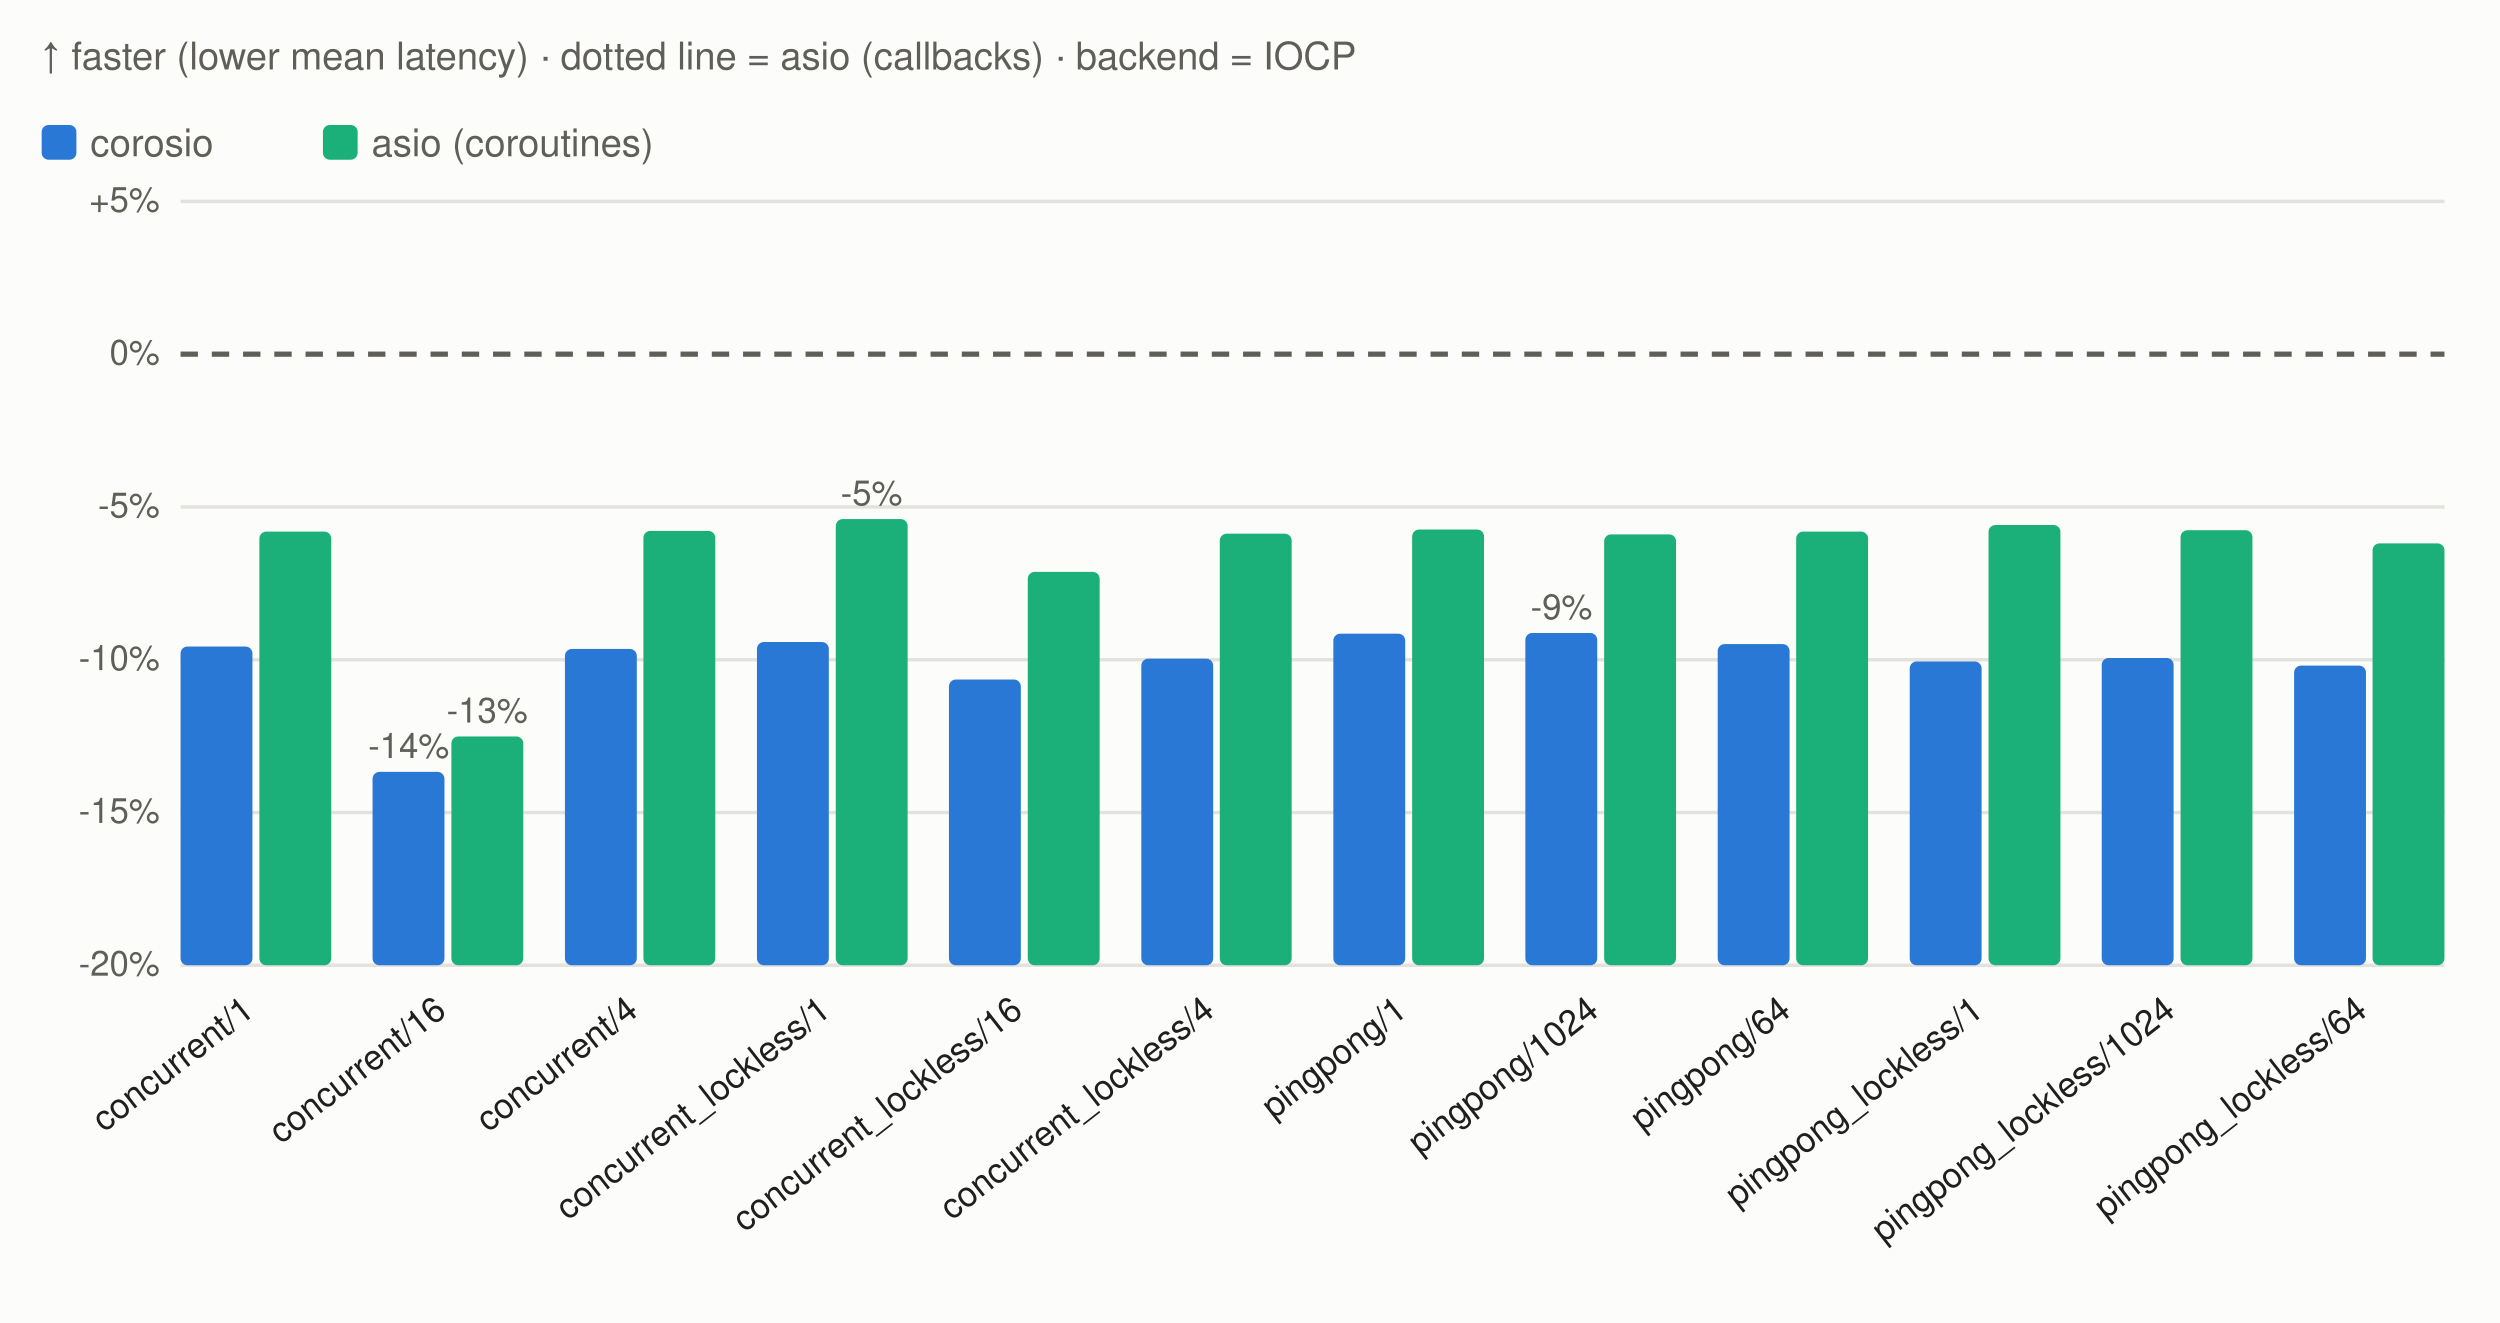
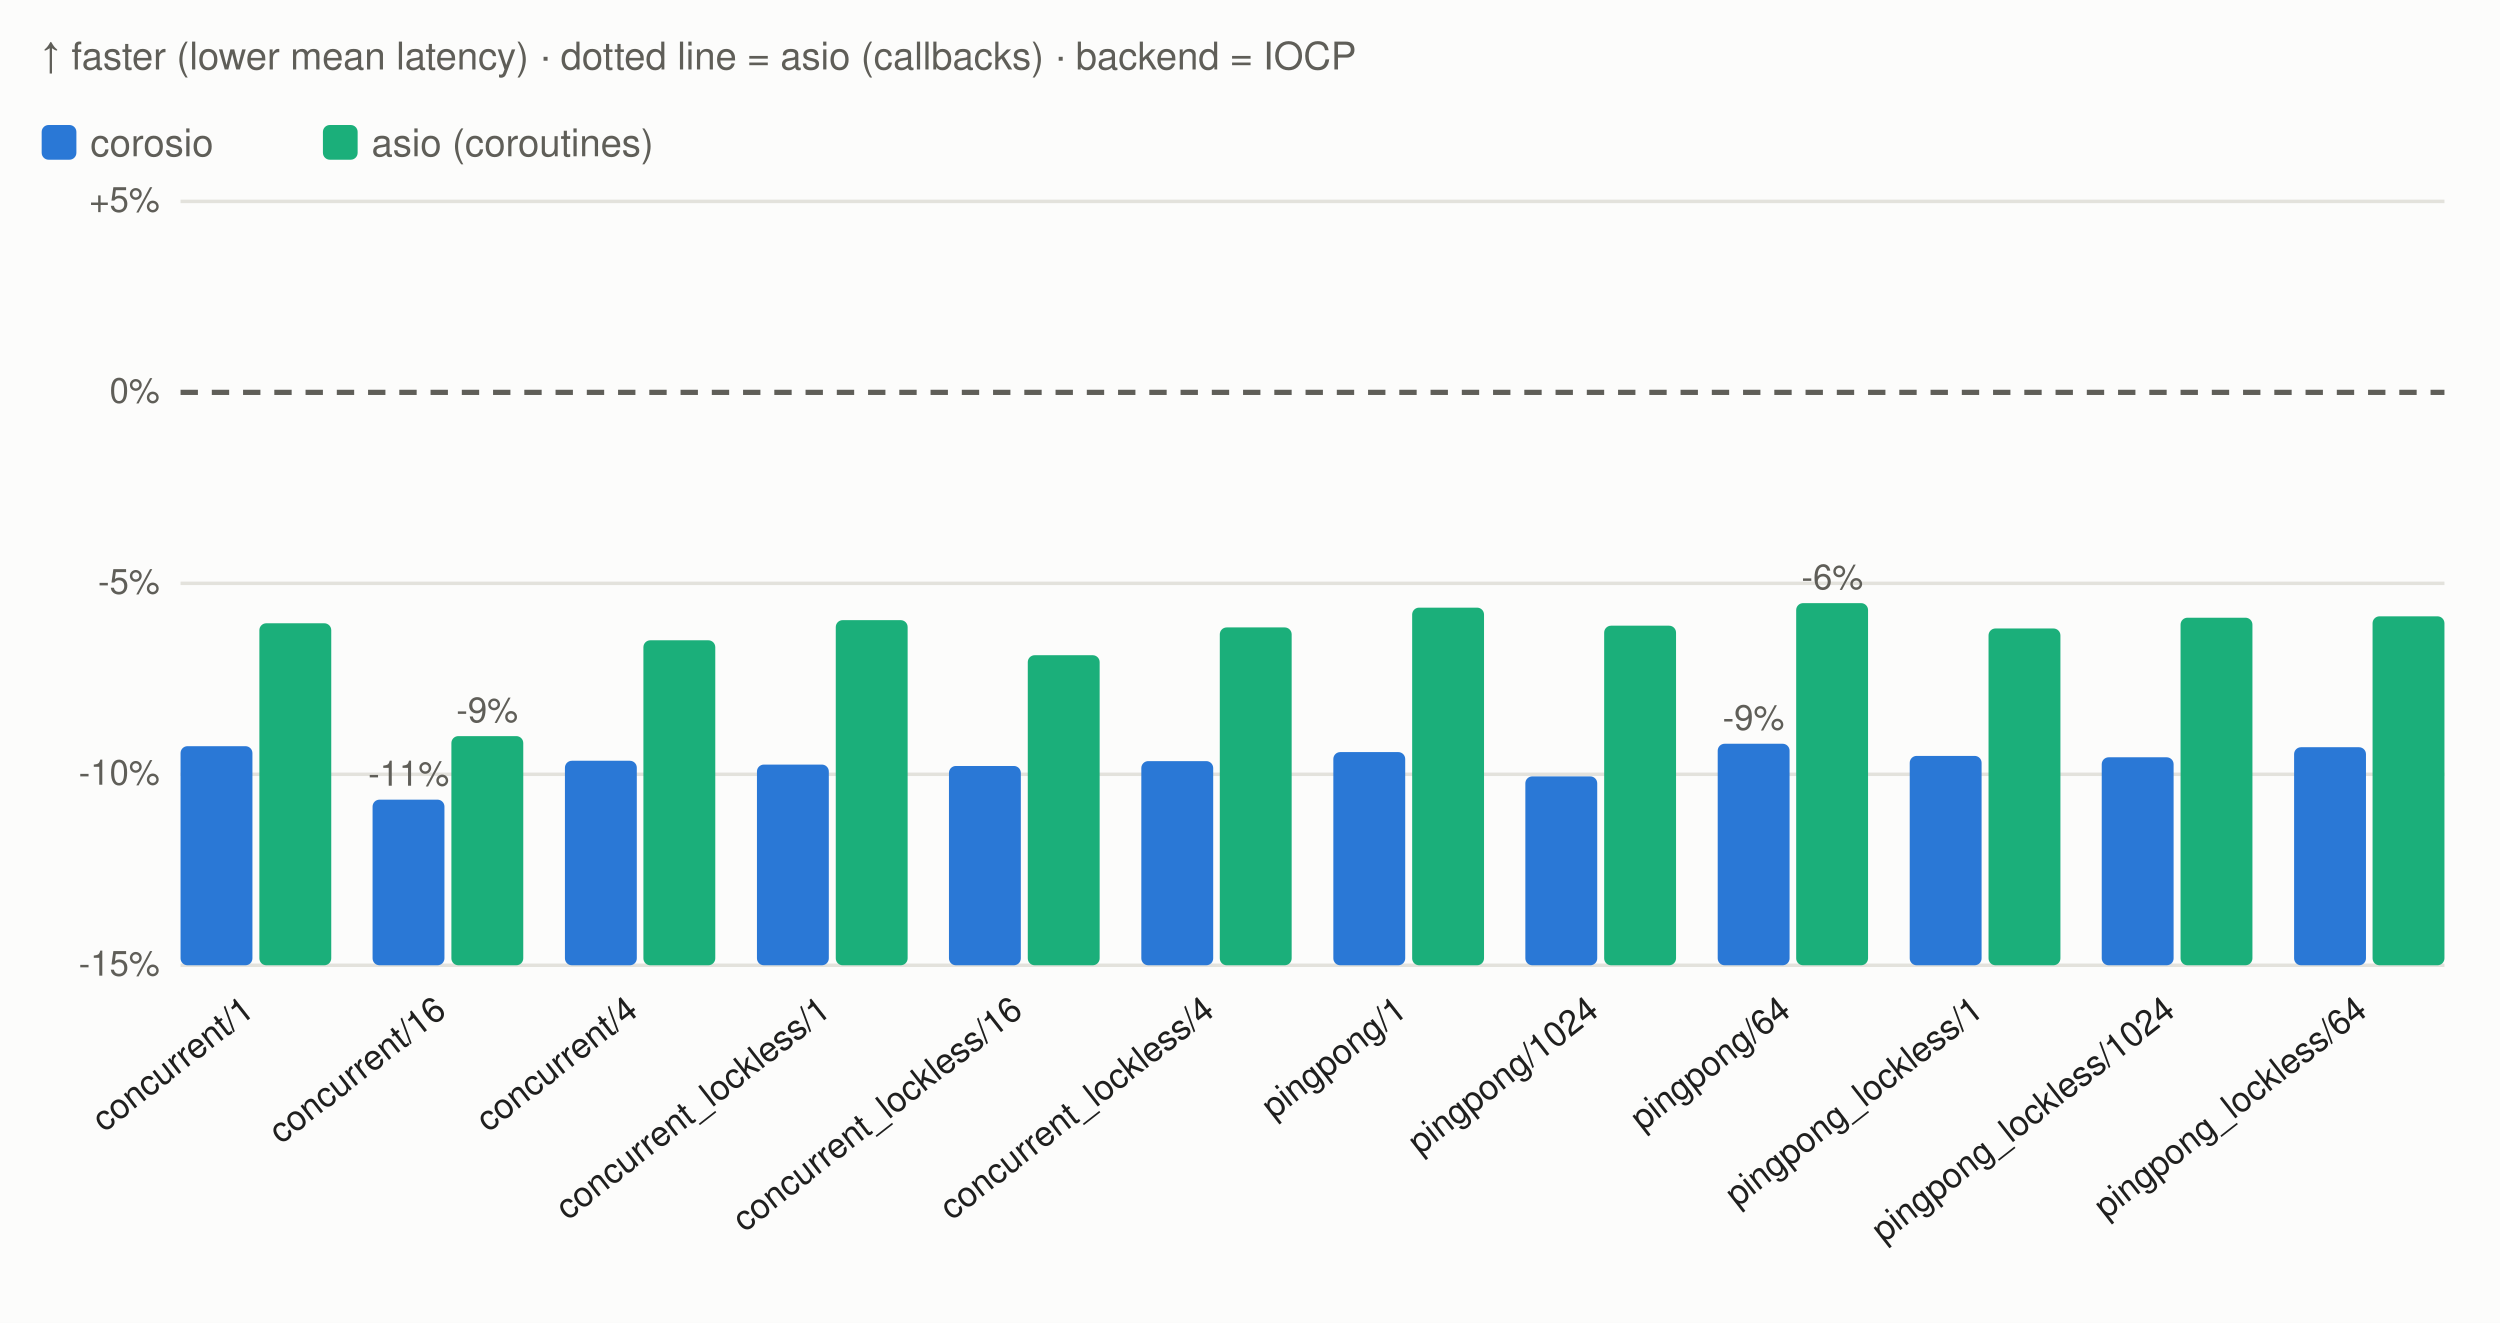
<svg xmlns="http://www.w3.org/2000/svg" class="bch-chart" width="720" height="381" viewBox="0 0 720 381">
  <style>.bch-chart{width:100%;height:auto;overflow:visible}.imageblock.bch-block{align-items:stretch}.imageblock.bch-block .content{width:100%}.bch-seg-label{fill:#ffffff;font-weight:700}html.dark .bch-exact&gt;summary.title,html.dark .bch-exact summary.title{color:var(--text-main-text-primary,#ffffff)}.boostlook .doc .openblock.bch-card{border:1px solid var(--border-border-secondary,#e3e2dc);border-radius:10px;padding:14px 14px 4px;margin-top:1.4rem;margin-bottom:1.4rem}.boostlook .doc .bch-card .imageblock.bch-block{margin-top:0;margin-bottom:0.25rem}.boostlook .doc .bch-card details.bch-exact{margin-top:0;margin-bottom:0.5rem;margin-left:0}.boostlook .doc .bch-card details.bch-exact&gt;summary{margin-left:2rem}.boostlook .doc .bch-card table.stretch,.boostlook #content .bch-card table.stretch{width:100%;margin-left:0;font-size:0.88em}.boostlook .doc .bch-card table.stretch td,.boostlook .doc .bch-card table.stretch th{padding:0.3rem 0.55rem}@media (prefers-color-scheme: dark) {.bch-surface{fill:#1a1a19}.bch-ink{fill:#ffffff}.bch-ink2{fill:#c3c2b7}.bch-grid{stroke:#3a3a38}.bch-zero{stroke:#c3c2b7}.bch-s-native{fill:#3987e5}.bch-s-uring{fill:#d95926}.bch-s-cb{fill:#199e70}.bch-div-pos{fill:#3987e5}.bch-div-neg{fill:#e66767}.bch-div-mid{fill:#383835}}html:not(.dark) .bch-surface{fill:transparent}html:not(.dark) .bch-ink{fill:#1f1f1e}html:not(.dark) .bch-ink2{fill:#5f5e58}html:not(.dark) .bch-grid{stroke:#e3e2dc}html:not(.dark) .bch-zero{stroke:#5f5e58}html:not(.dark) .bch-s-native{fill:#2a78d6}html:not(.dark) .bch-s-uring{fill:#eb6834}html:not(.dark) .bch-s-cb{fill:#1baf7a}html:not(.dark) .bch-div-pos{fill:#2a78d6}html:not(.dark) .bch-div-neg{fill:#e34948}html:not(.dark) .bch-div-mid{fill:#f0efec}html.dark .bch-surface{fill:transparent}html.dark .bch-ink{fill:#ffffff}html.dark .bch-ink2{fill:#c3c2b7}html.dark .bch-grid{stroke:#3a3a38}html.dark .bch-zero{stroke:#c3c2b7}html.dark .bch-s-native{fill:#3987e5}html.dark .bch-s-uring{fill:#d95926}html.dark .bch-s-cb{fill:#199e70}html.dark .bch-div-pos{fill:#3987e5}html.dark .bch-div-neg{fill:#e66767}html.dark .bch-div-mid{fill:#383835}</style>
  <rect width="720" height="381" class="bch-surface" fill="#fcfcfb" />
  <text x="12" y="20" font-family="-apple-system,Segoe UI,Helvetica,Arial,sans-serif" font-size="11" class="bch-ink2" fill="#5f5e58">↑ faster (lower mean latency) · dotted line = asio (callbacks) · backend = IOCP</text>
  <rect x="12" y="36" width="10" height="10" rx="2" class="bch-s-native" fill="#2a78d6" />
  <text x="26" y="45" font-family="-apple-system,Segoe UI,Helvetica,Arial,sans-serif" font-size="11" class="bch-ink2" fill="#5f5e58">corosio</text>
  <rect x="93" y="36" width="10" height="10" rx="2" class="bch-s-cb" fill="#1baf7a" />
  <text x="107" y="45" font-family="-apple-system,Segoe UI,Helvetica,Arial,sans-serif" font-size="11" class="bch-ink2" fill="#5f5e58">asio (coroutines)</text>
  <line x1="52" y1="278.0" x2="704" y2="278.0" class="bch-grid" stroke="#e3e2dc" stroke-width="1" />
-   <text x="46" y="281.0" font-family="-apple-system,Segoe UI,Helvetica,Arial,sans-serif" font-size="10" class="bch-ink2" fill="#5f5e58" text-anchor="end">-20%</text>
-   <line x1="52" y1="234.0" x2="704" y2="234.0" class="bch-grid" stroke="#e3e2dc" stroke-width="1" />
-   <text x="46" y="237.0" font-family="-apple-system,Segoe UI,Helvetica,Arial,sans-serif" font-size="10" class="bch-ink2" fill="#5f5e58" text-anchor="end">-15%</text>
-   <line x1="52" y1="190.0" x2="704" y2="190.0" class="bch-grid" stroke="#e3e2dc" stroke-width="1" />
-   <text x="46" y="193.0" font-family="-apple-system,Segoe UI,Helvetica,Arial,sans-serif" font-size="10" class="bch-ink2" fill="#5f5e58" text-anchor="end">-10%</text>
-   <line x1="52" y1="146.0" x2="704" y2="146.0" class="bch-grid" stroke="#e3e2dc" stroke-width="1" />
-   <text x="46" y="149.0" font-family="-apple-system,Segoe UI,Helvetica,Arial,sans-serif" font-size="10" class="bch-ink2" fill="#5f5e58" text-anchor="end">-5%</text>
+   <text x="46" y="281.0" font-family="-apple-system,Segoe UI,Helvetica,Arial,sans-serif" font-size="10" class="bch-ink2" fill="#5f5e58" text-anchor="end">-15%</text>
+   <line x1="52" y1="223.0" x2="704" y2="223.0" class="bch-grid" stroke="#e3e2dc" stroke-width="1" />
+   <text x="46" y="226.0" font-family="-apple-system,Segoe UI,Helvetica,Arial,sans-serif" font-size="10" class="bch-ink2" fill="#5f5e58" text-anchor="end">-10%</text>
+   <line x1="52" y1="168.0" x2="704" y2="168.0" class="bch-grid" stroke="#e3e2dc" stroke-width="1" />
+   <text x="46" y="171.0" font-family="-apple-system,Segoe UI,Helvetica,Arial,sans-serif" font-size="10" class="bch-ink2" fill="#5f5e58" text-anchor="end">-5%</text>
  <line x1="52" y1="58.0" x2="704" y2="58.0" class="bch-grid" stroke="#e3e2dc" stroke-width="1" />
  <text x="46" y="61.0" font-family="-apple-system,Segoe UI,Helvetica,Arial,sans-serif" font-size="10" class="bch-ink2" fill="#5f5e58" text-anchor="end">+5%</text>
-   <text x="46" y="105.0" font-family="-apple-system,Segoe UI,Helvetica,Arial,sans-serif" font-size="10" class="bch-ink2" fill="#5f5e58" text-anchor="end">0%</text>
-   <rect x="52.0" y="186.2" width="20.7" height="91.8" rx="2" class="bch-s-native" fill="#2a78d6" />
-   <rect x="74.7" y="153.1" width="20.7" height="124.9" rx="2" class="bch-s-cb" fill="#1baf7a" />
+   <text x="46" y="116.0" font-family="-apple-system,Segoe UI,Helvetica,Arial,sans-serif" font-size="10" class="bch-ink2" fill="#5f5e58" text-anchor="end">0%</text>
+   <rect x="52.0" y="214.9" width="20.7" height="63.1" rx="2" class="bch-s-native" fill="#2a78d6" />
+   <rect x="74.7" y="179.5" width="20.7" height="98.5" rx="2" class="bch-s-cb" fill="#1baf7a" />
  <text x="73.7" y="292.0" font-family="-apple-system,Segoe UI,Helvetica,Arial,sans-serif" font-size="10" class="bch-ink" fill="#1f1f1e" text-anchor="end" transform="rotate(-38 73.7 292.0)">concurrent/1</text>
-   <rect x="107.3" y="222.3" width="20.7" height="55.7" rx="2" class="bch-s-native" fill="#2a78d6" />
-   <text x="117.7" y="218.3" font-family="-apple-system,Segoe UI,Helvetica,Arial,sans-serif" font-size="10" class="bch-ink2" fill="#5f5e58" text-anchor="middle">-14%</text>
-   <rect x="130.0" y="212.1" width="20.7" height="65.9" rx="2" class="bch-s-cb" fill="#1baf7a" />
-   <text x="140.3" y="208.1" font-family="-apple-system,Segoe UI,Helvetica,Arial,sans-serif" font-size="10" class="bch-ink2" fill="#5f5e58" text-anchor="middle">-13%</text>
+   <rect x="107.3" y="230.3" width="20.7" height="47.7" rx="2" class="bch-s-native" fill="#2a78d6" />
+   <text x="117.7" y="226.3" font-family="-apple-system,Segoe UI,Helvetica,Arial,sans-serif" font-size="10" class="bch-ink2" fill="#5f5e58" text-anchor="middle">-11%</text>
+   <rect x="130.0" y="212.0" width="20.7" height="66.0" rx="2" class="bch-s-cb" fill="#1baf7a" />
+   <text x="140.3" y="208.0" font-family="-apple-system,Segoe UI,Helvetica,Arial,sans-serif" font-size="10" class="bch-ink2" fill="#5f5e58" text-anchor="middle">-9%</text>
  <text x="129.0" y="292.0" font-family="-apple-system,Segoe UI,Helvetica,Arial,sans-serif" font-size="10" class="bch-ink" fill="#1f1f1e" text-anchor="end" transform="rotate(-38 129.0 292.0)">concurrent/16</text>
-   <rect x="162.7" y="186.9" width="20.7" height="91.1" rx="2" class="bch-s-native" fill="#2a78d6" />
-   <rect x="185.3" y="152.9" width="20.7" height="125.1" rx="2" class="bch-s-cb" fill="#1baf7a" />
+   <rect x="162.7" y="219.1" width="20.7" height="58.9" rx="2" class="bch-s-native" fill="#2a78d6" />
+   <rect x="185.3" y="184.4" width="20.7" height="93.6" rx="2" class="bch-s-cb" fill="#1baf7a" />
  <text x="184.3" y="292.0" font-family="-apple-system,Segoe UI,Helvetica,Arial,sans-serif" font-size="10" class="bch-ink" fill="#1f1f1e" text-anchor="end" transform="rotate(-38 184.3 292.0)">concurrent/4</text>
-   <rect x="218.0" y="184.9" width="20.7" height="93.1" rx="2" class="bch-s-native" fill="#2a78d6" />
-   <rect x="240.7" y="149.5" width="20.7" height="128.5" rx="2" class="bch-s-cb" fill="#1baf7a" />
-   <text x="251.0" y="145.5" font-family="-apple-system,Segoe UI,Helvetica,Arial,sans-serif" font-size="10" class="bch-ink2" fill="#5f5e58" text-anchor="middle">-5%</text>
+   <rect x="218.0" y="220.2" width="20.7" height="57.8" rx="2" class="bch-s-native" fill="#2a78d6" />
+   <rect x="240.7" y="178.6" width="20.7" height="99.4" rx="2" class="bch-s-cb" fill="#1baf7a" />
  <text x="239.7" y="292.0" font-family="-apple-system,Segoe UI,Helvetica,Arial,sans-serif" font-size="10" class="bch-ink" fill="#1f1f1e" text-anchor="end" transform="rotate(-38 239.7 292.0)">concurrent_lockless/1</text>
-   <rect x="273.3" y="195.7" width="20.7" height="82.3" rx="2" class="bch-s-native" fill="#2a78d6" />
-   <rect x="296.0" y="164.7" width="20.7" height="113.3" rx="2" class="bch-s-cb" fill="#1baf7a" />
+   <rect x="273.3" y="220.6" width="20.7" height="57.4" rx="2" class="bch-s-native" fill="#2a78d6" />
+   <rect x="296.0" y="188.7" width="20.7" height="89.3" rx="2" class="bch-s-cb" fill="#1baf7a" />
  <text x="295.0" y="292.0" font-family="-apple-system,Segoe UI,Helvetica,Arial,sans-serif" font-size="10" class="bch-ink" fill="#1f1f1e" text-anchor="end" transform="rotate(-38 295.0 292.0)">concurrent_lockless/16</text>
-   <rect x="328.7" y="189.7" width="20.7" height="88.3" rx="2" class="bch-s-native" fill="#2a78d6" />
-   <rect x="351.3" y="153.7" width="20.7" height="124.3" rx="2" class="bch-s-cb" fill="#1baf7a" />
+   <rect x="328.7" y="219.2" width="20.7" height="58.8" rx="2" class="bch-s-native" fill="#2a78d6" />
+   <rect x="351.3" y="180.7" width="20.7" height="97.3" rx="2" class="bch-s-cb" fill="#1baf7a" />
  <text x="350.3" y="292.0" font-family="-apple-system,Segoe UI,Helvetica,Arial,sans-serif" font-size="10" class="bch-ink" fill="#1f1f1e" text-anchor="end" transform="rotate(-38 350.3 292.0)">concurrent_lockless/4</text>
-   <rect x="384.0" y="182.5" width="20.7" height="95.5" rx="2" class="bch-s-native" fill="#2a78d6" />
-   <rect x="406.7" y="152.5" width="20.7" height="125.5" rx="2" class="bch-s-cb" fill="#1baf7a" />
+   <rect x="384.0" y="216.6" width="20.7" height="61.4" rx="2" class="bch-s-native" fill="#2a78d6" />
+   <rect x="406.7" y="175.0" width="20.7" height="103.0" rx="2" class="bch-s-cb" fill="#1baf7a" />
  <text x="405.7" y="292.0" font-family="-apple-system,Segoe UI,Helvetica,Arial,sans-serif" font-size="10" class="bch-ink" fill="#1f1f1e" text-anchor="end" transform="rotate(-38 405.7 292.0)">pingpong/1</text>
-   <rect x="439.3" y="182.3" width="20.7" height="95.7" rx="2" class="bch-s-native" fill="#2a78d6" />
-   <text x="449.7" y="178.3" font-family="-apple-system,Segoe UI,Helvetica,Arial,sans-serif" font-size="10" class="bch-ink2" fill="#5f5e58" text-anchor="middle">-9%</text>
-   <rect x="462.0" y="153.9" width="20.7" height="124.1" rx="2" class="bch-s-cb" fill="#1baf7a" />
+   <rect x="439.3" y="223.6" width="20.7" height="54.4" rx="2" class="bch-s-native" fill="#2a78d6" />
+   <rect x="462.0" y="180.2" width="20.7" height="97.8" rx="2" class="bch-s-cb" fill="#1baf7a" />
  <text x="461.0" y="292.0" font-family="-apple-system,Segoe UI,Helvetica,Arial,sans-serif" font-size="10" class="bch-ink" fill="#1f1f1e" text-anchor="end" transform="rotate(-38 461.0 292.0)">pingpong/1024</text>
-   <rect x="494.7" y="185.5" width="20.7" height="92.5" rx="2" class="bch-s-native" fill="#2a78d6" />
-   <rect x="517.3" y="153.1" width="20.7" height="124.9" rx="2" class="bch-s-cb" fill="#1baf7a" />
+   <rect x="494.7" y="214.2" width="20.7" height="63.8" rx="2" class="bch-s-native" fill="#2a78d6" />
+   <text x="505.0" y="210.2" font-family="-apple-system,Segoe UI,Helvetica,Arial,sans-serif" font-size="10" class="bch-ink2" fill="#5f5e58" text-anchor="middle">-9%</text>
+   <rect x="517.3" y="173.7" width="20.7" height="104.3" rx="2" class="bch-s-cb" fill="#1baf7a" />
+   <text x="527.7" y="169.7" font-family="-apple-system,Segoe UI,Helvetica,Arial,sans-serif" font-size="10" class="bch-ink2" fill="#5f5e58" text-anchor="middle">-6%</text>
  <text x="516.3" y="292.0" font-family="-apple-system,Segoe UI,Helvetica,Arial,sans-serif" font-size="10" class="bch-ink" fill="#1f1f1e" text-anchor="end" transform="rotate(-38 516.3 292.0)">pingpong/64</text>
-   <rect x="550.0" y="190.5" width="20.7" height="87.5" rx="2" class="bch-s-native" fill="#2a78d6" />
-   <rect x="572.7" y="151.2" width="20.7" height="126.8" rx="2" class="bch-s-cb" fill="#1baf7a" />
+   <rect x="550.0" y="217.7" width="20.7" height="60.3" rx="2" class="bch-s-native" fill="#2a78d6" />
+   <rect x="572.7" y="181.0" width="20.7" height="97.0" rx="2" class="bch-s-cb" fill="#1baf7a" />
  <text x="571.7" y="292.0" font-family="-apple-system,Segoe UI,Helvetica,Arial,sans-serif" font-size="10" class="bch-ink" fill="#1f1f1e" text-anchor="end" transform="rotate(-38 571.7 292.0)">pingpong_lockless/1</text>
-   <rect x="605.3" y="189.5" width="20.7" height="88.5" rx="2" class="bch-s-native" fill="#2a78d6" />
-   <rect x="628.0" y="152.7" width="20.7" height="125.3" rx="2" class="bch-s-cb" fill="#1baf7a" />
+   <rect x="605.3" y="218.1" width="20.7" height="59.9" rx="2" class="bch-s-native" fill="#2a78d6" />
+   <rect x="628.0" y="177.9" width="20.7" height="100.1" rx="2" class="bch-s-cb" fill="#1baf7a" />
  <text x="627.0" y="292.0" font-family="-apple-system,Segoe UI,Helvetica,Arial,sans-serif" font-size="10" class="bch-ink" fill="#1f1f1e" text-anchor="end" transform="rotate(-38 627.0 292.0)">pingpong_lockless/1024</text>
-   <rect x="660.7" y="191.7" width="20.7" height="86.3" rx="2" class="bch-s-native" fill="#2a78d6" />
-   <rect x="683.3" y="156.5" width="20.7" height="121.5" rx="2" class="bch-s-cb" fill="#1baf7a" />
+   <rect x="660.7" y="215.2" width="20.7" height="62.8" rx="2" class="bch-s-native" fill="#2a78d6" />
+   <rect x="683.3" y="177.5" width="20.7" height="100.5" rx="2" class="bch-s-cb" fill="#1baf7a" />
  <text x="682.3" y="292.0" font-family="-apple-system,Segoe UI,Helvetica,Arial,sans-serif" font-size="10" class="bch-ink" fill="#1f1f1e" text-anchor="end" transform="rotate(-38 682.3 292.0)">pingpong_lockless/64</text>
-   <line x1="52" y1="102.0" x2="704" y2="102.0" class="bch-zero" stroke="#5f5e58" stroke-width="1.5" stroke-dasharray="5 4" />
+   <line x1="52" y1="113.0" x2="704" y2="113.0" class="bch-zero" stroke="#5f5e58" stroke-width="1.5" stroke-dasharray="5 4" />
</svg>
